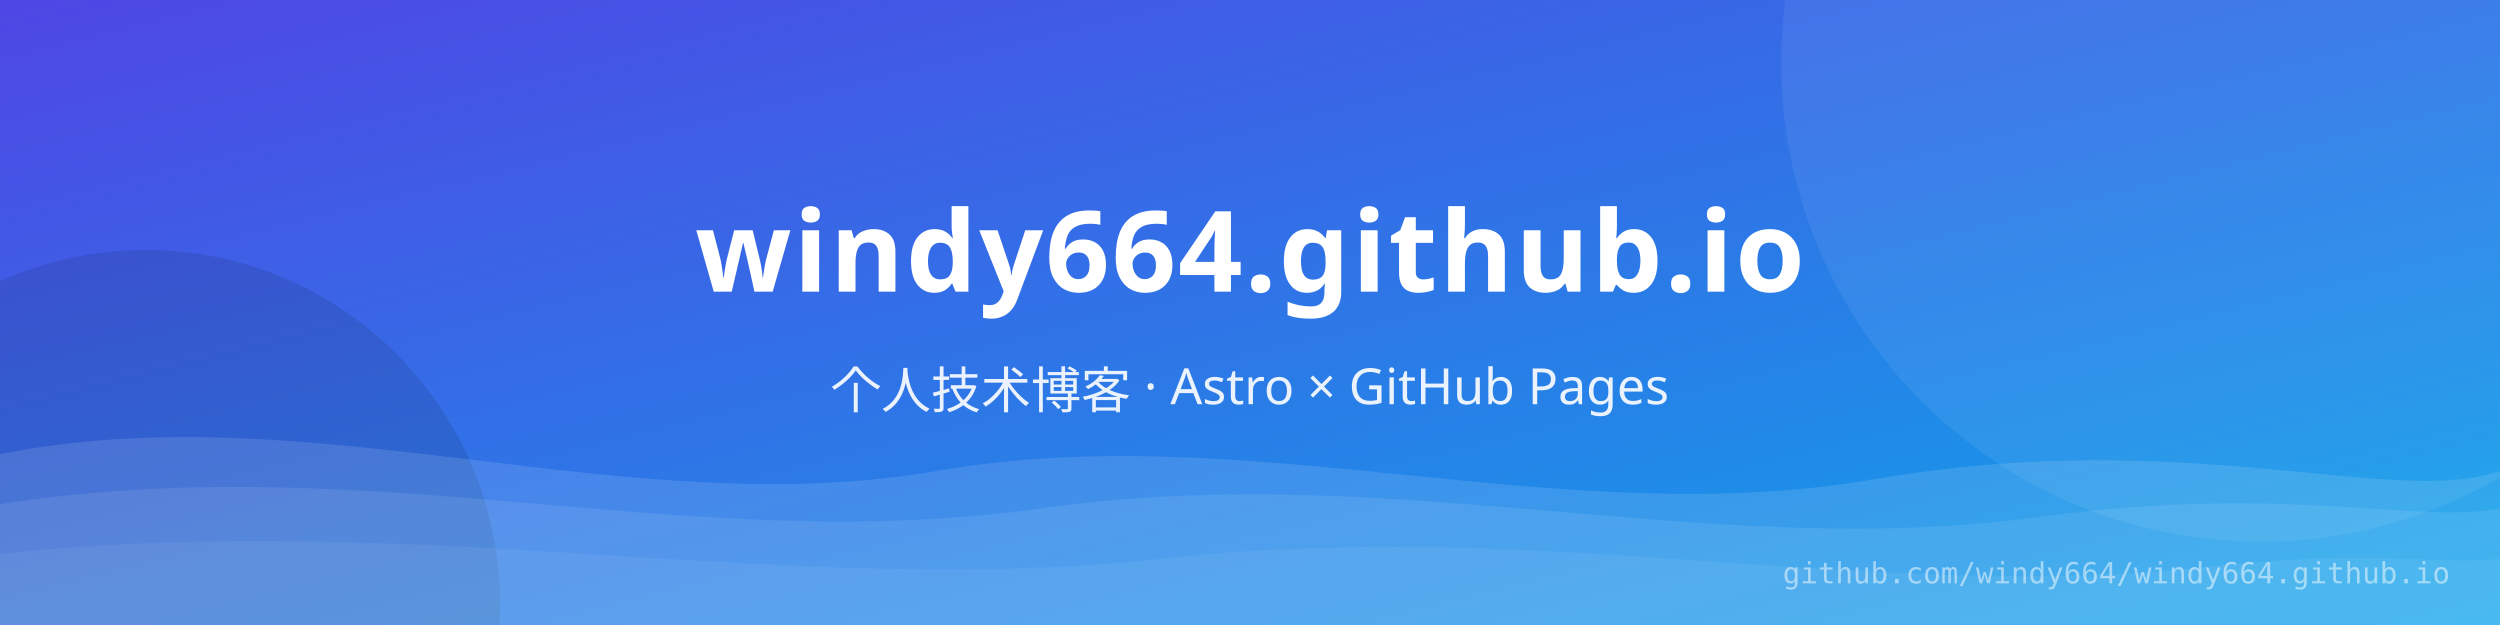
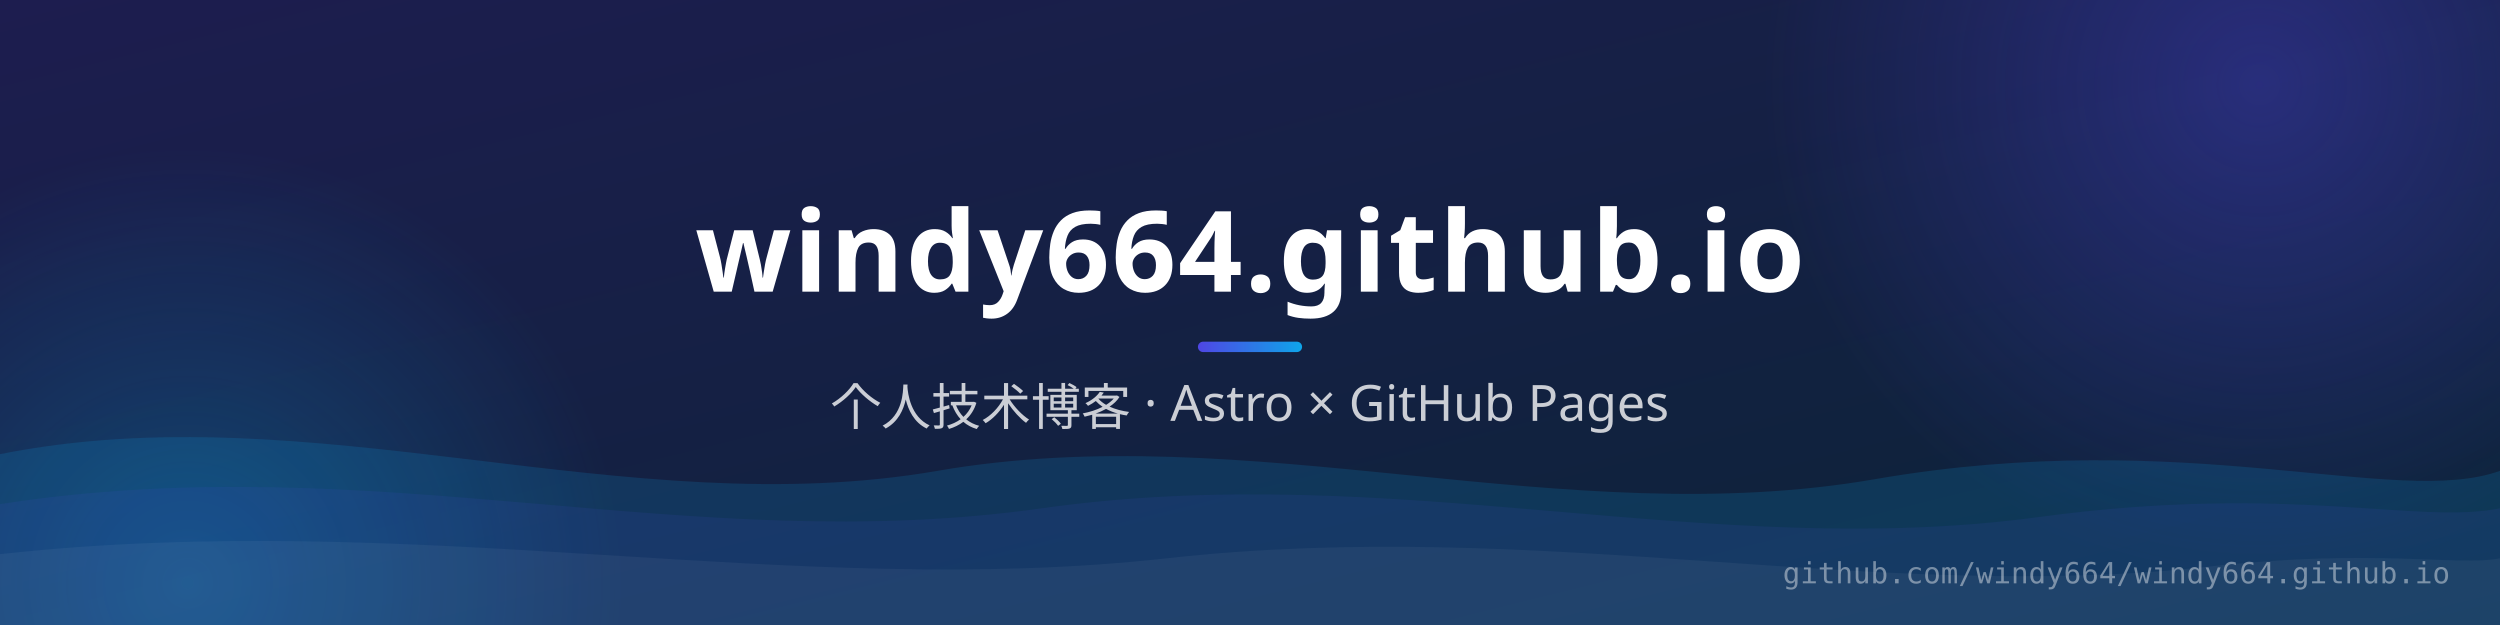
<svg xmlns="http://www.w3.org/2000/svg" width="1200" height="300" viewBox="0 0 1200 300" role="img" aria-label="windy664.github.io">
  <defs>
    <linearGradient id="bg" x1="0" y1="0" x2="1" y2="1">
+       <stop offset="0" stop-color="#1d1d4f" />
+       <stop offset="1" stop-color="#0b2437" />
+     </linearGradient>
+     <radialGradient id="glow1" cx="0.5" cy="0.5" r="0.5">
+       <stop offset="0" stop-color="#4f46e5" stop-opacity="0.35" />
+       <stop offset="1" stop-color="#4f46e5" stop-opacity="0" />
+     </radialGradient>
+     <radialGradient id="glow2" cx="0.5" cy="0.5" r="0.5">
+       <stop offset="0" stop-color="#0ea5e9" stop-opacity="0.28" />
+       <stop offset="1" stop-color="#0ea5e9" stop-opacity="0" />
+     </radialGradient>
+     <linearGradient id="accent" x1="0" y1="0" x2="1" y2="0">
      <stop offset="0" stop-color="#4f46e5" />
      <stop offset="1" stop-color="#0ea5e9" />
    </linearGradient>
  </defs>
  <rect width="1200" height="300" fill="url(#bg)" />
-   <circle cx="1085" cy="30" r="230" fill="#ffffff" opacity="0.07" />
-   <circle cx="70" cy="290" r="170" fill="#000000" opacity="0.10" />
-   <path d="M0,218 C150,188 300,252 450,226 C600,200 750,256 900,230 C1050,204 1150,244 1200,226 L1200,300 L0,300 Z" fill="#ffffff" opacity="0.12" />
-   <path d="M0,242 C180,214 330,268 500,244 C670,220 820,270 980,248 C1100,232 1160,252 1200,244 L1200,300 L0,300 Z" fill="#ffffff" opacity="0.09" />
-   <path d="M0,266 C200,244 380,288 560,268 C740,248 900,290 1060,272 C1140,263 1180,272 1200,268 L1200,300 L0,300 Z" fill="#ffffff" opacity="0.06" />
+   <circle cx="1085" cy="40" r="240" fill="url(#glow1)" />
+   <circle cx="90" cy="280" r="210" fill="url(#glow2)" />
+   <path d="M0,218 C150,188 300,252 450,226 C600,200 750,256 900,230 C1050,204 1150,244 1200,226 L1200,300 L0,300 Z" fill="#0ea5e9" opacity="0.16" />
+   <path d="M0,242 C180,214 330,268 500,244 C670,220 820,270 980,248 C1100,232 1160,252 1200,244 L1200,300 L0,300 Z" fill="#4f46e5" opacity="0.1" />
+   <path d="M0,266 C200,244 380,288 560,268 C740,248 900,290 1060,272 C1140,263 1180,272 1200,268 L1200,300 L0,300 Z" fill="#ffffff" opacity="0.05" />
  <text x="600" y="140" text-anchor="middle" font-family="'Segoe UI','PingFang SC','Noto Sans SC','Microsoft YaHei',sans-serif" font-size="54" font-weight="700" fill="#ffffff" letter-spacing="1">windy664.github.io</text>
-   <text x="600" y="196" text-anchor="middle" font-family="'Segoe UI','PingFang SC','Noto Sans SC','Microsoft YaHei',sans-serif" font-size="24" fill="#ffffff" opacity="0.9">个人技术博客 · Astro × GitHub Pages</text>
-   <text x="1176" y="280" text-anchor="end" font-family="ui-monospace,'Cascadia Code',Consolas,monospace" font-size="14" fill="#ffffff" opacity="0.5">github.com/windy664/windy664.github.io</text>
+   <rect x="575" y="164" width="50" height="5" rx="2.5" fill="url(#accent)" />
+   <text x="600" y="204" text-anchor="middle" font-family="'Segoe UI','PingFang SC','Noto Sans SC','Microsoft YaHei',sans-serif" font-size="24" fill="#ffffff" opacity="0.78">个人技术博客 · Astro × GitHub Pages</text>
+   <text x="1176" y="280" text-anchor="end" font-family="ui-monospace,'Cascadia Code',Consolas,monospace" font-size="14" fill="#ffffff" opacity="0.42">github.com/windy664/windy664.github.io</text>
</svg>
